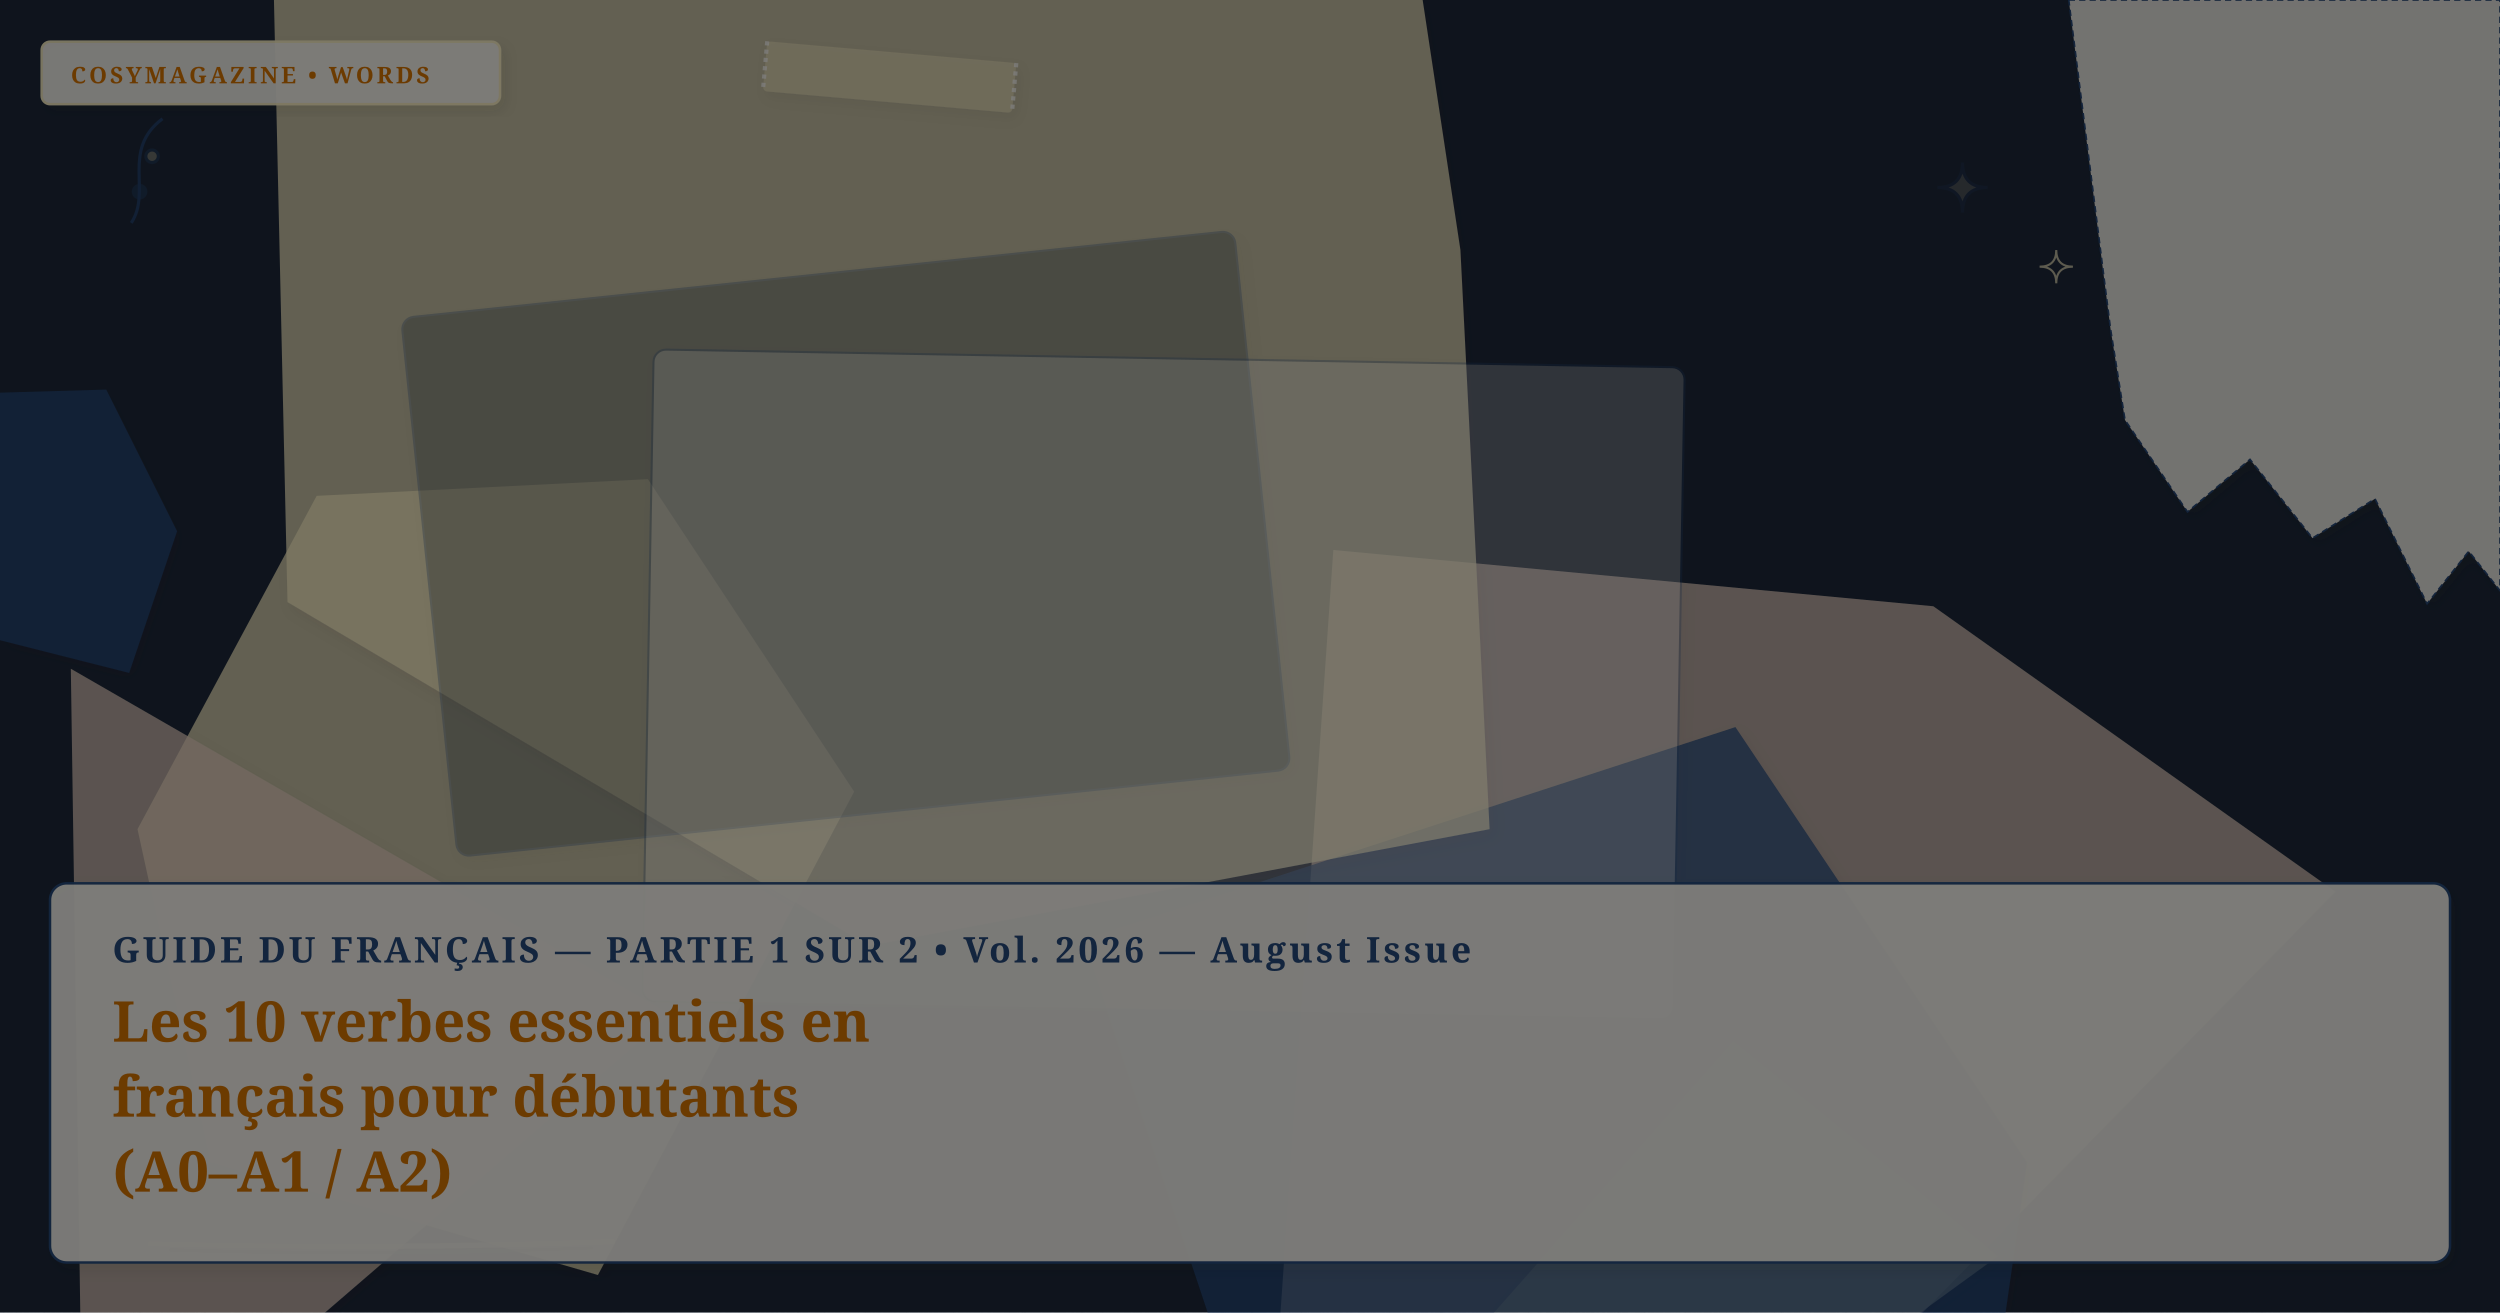
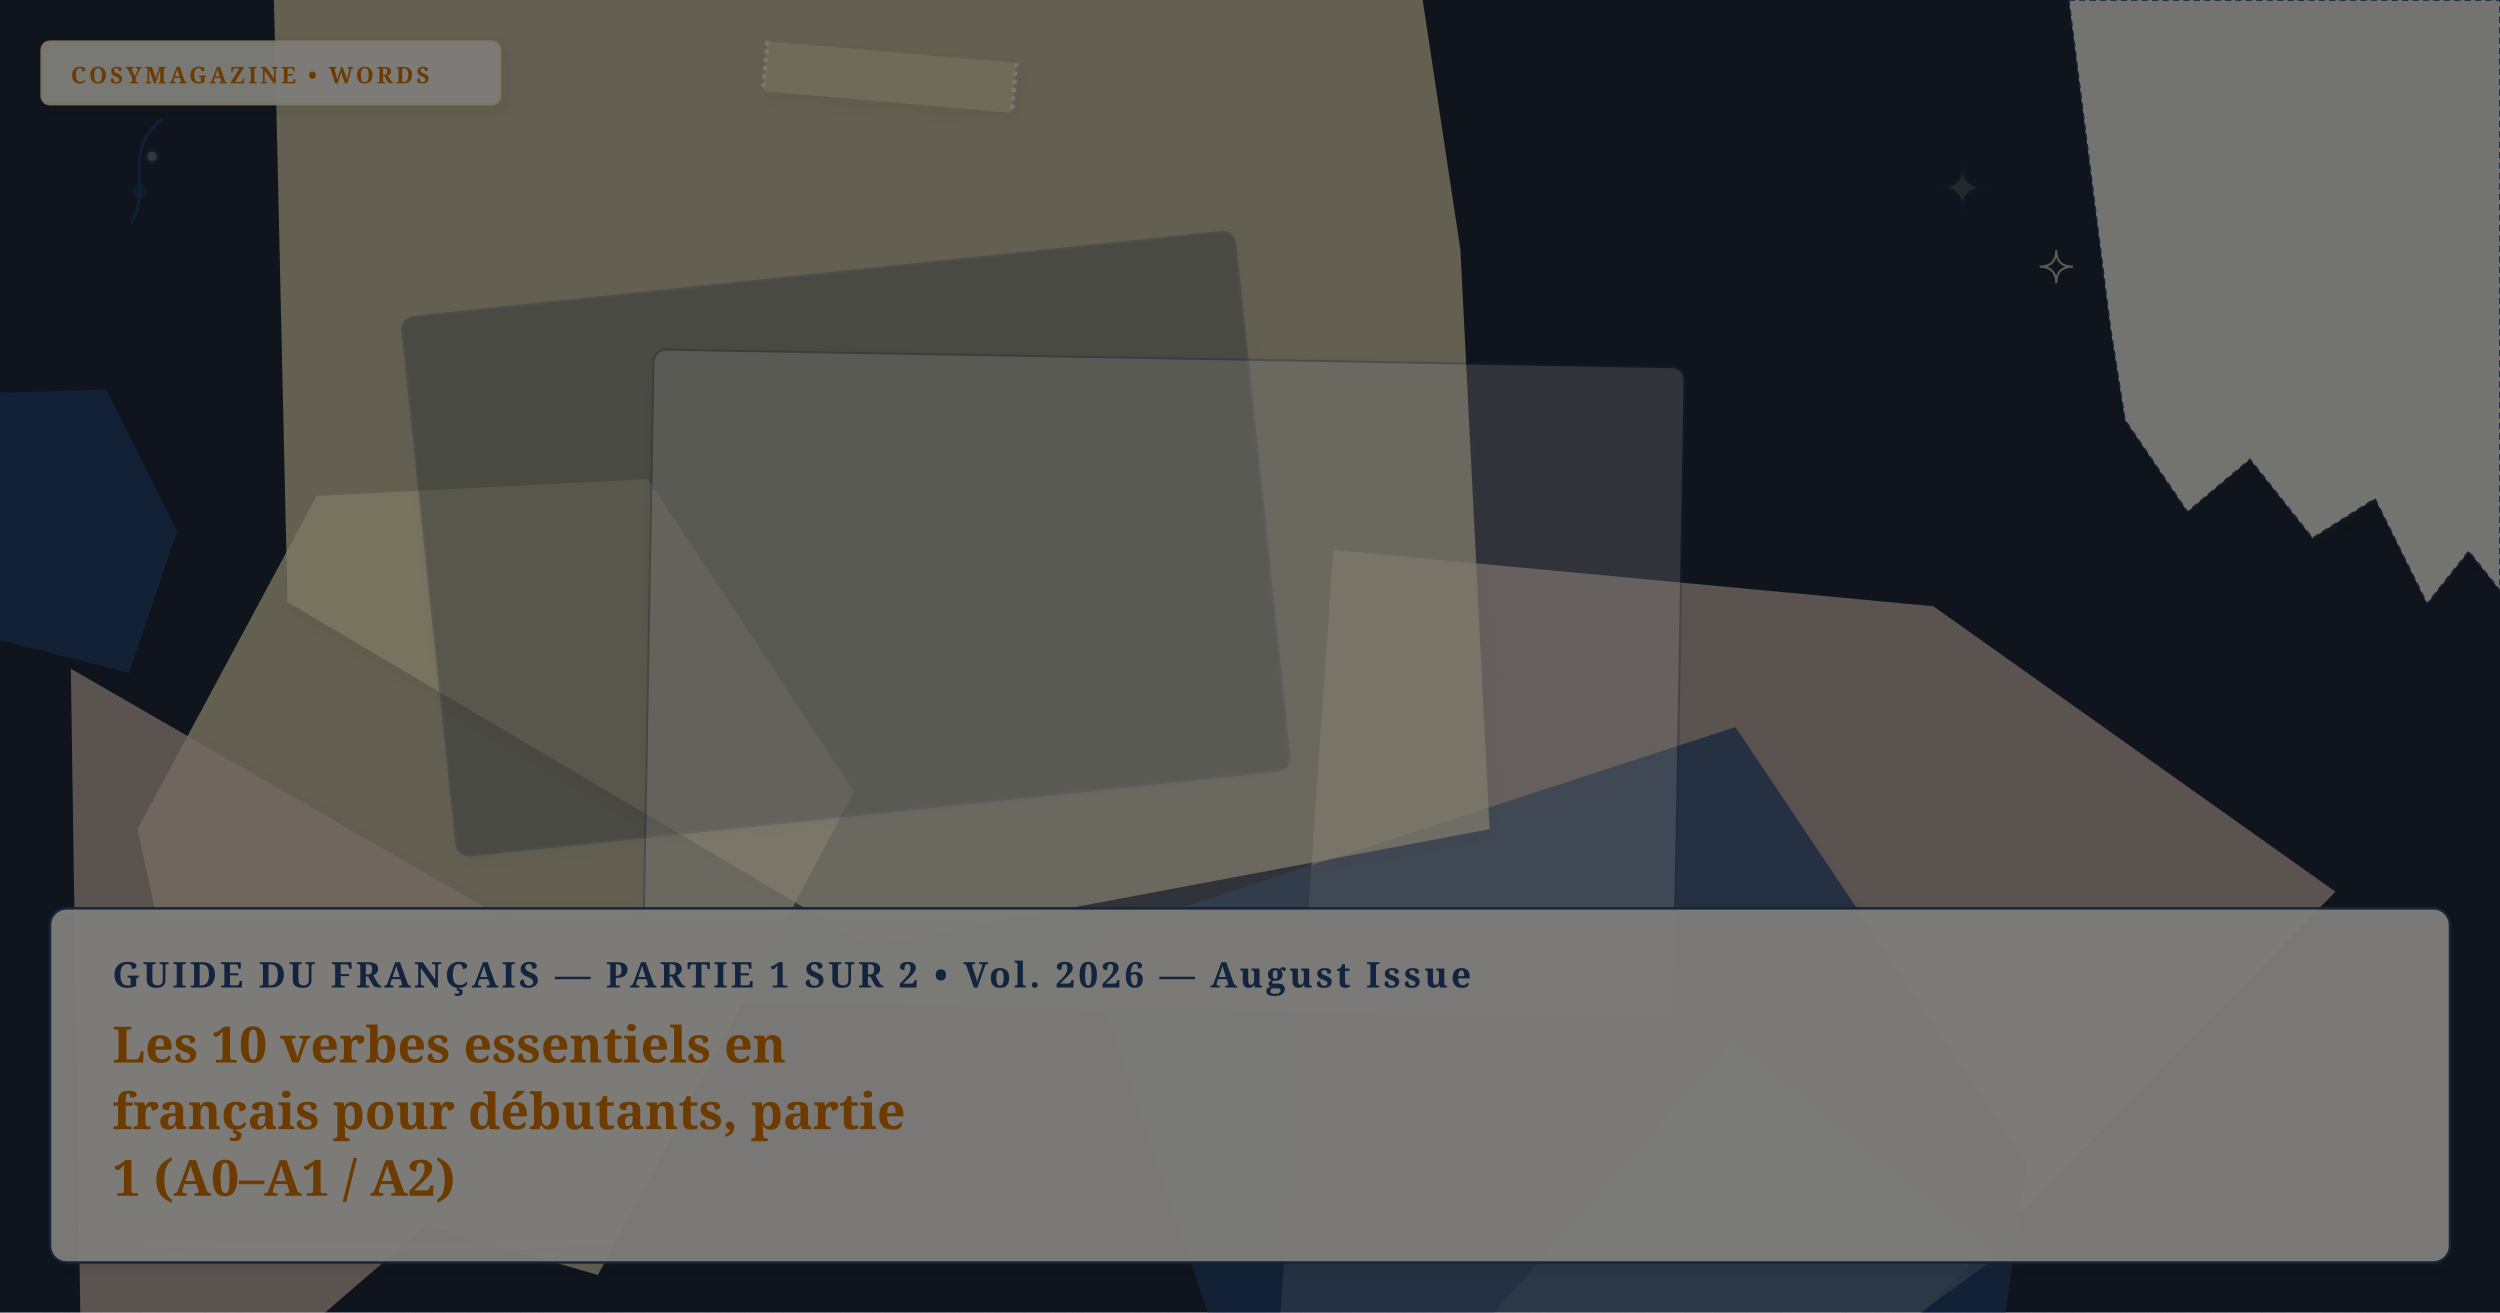
<svg xmlns="http://www.w3.org/2000/svg" viewBox="0 0 1200 630" width="100%" height="100%" preserveAspectRatio="xMidYMid slice" class="cosy-cover-art" data-motif="editorial-stars" data-seed="top-10-verbs-fr" data-lang="fr">
  <defs>
    <filter id="soft-shadow" x="-20%" y="-20%" width="140%" height="140%">
      <feDropShadow dx="2" dy="3" stdDeviation="3" flood-color="#3C281E" flood-opacity="0.10" />
    </filter>
    <filter id="paper-grain" x="0%" y="0%" width="100%" height="100%">
      <feTurbulence type="fractalNoise" baseFrequency="0.65" numOctaves="3" result="noise" />
      <feColorMatrix type="saturate" values="0" />
      <feComponentTransfer>
        <feFuncA type="linear" slope="0.05" />
      </feComponentTransfer>
      <feBlend mode="multiply" in="SourceGraphic" result="blend" />
    </filter>
  </defs>
  <style>
        @media (prefers-reduced-motion: reduce) {
          .cosy-cover-art * { animation: none !important; transition: none !important; }
        }
      </style>
  <rect width="1200" height="630" fill="#1e293b" />
  <polygon points="1121,428 865,689 612,668 640,264 928,291" fill="#E8D2C2" opacity="0.75" style="filter: drop-shadow(2px 3px 3px rgba(60,40,30,0.08));" />
  <polygon points="959,603 842,688 711,637 832,500" fill="#fef3c7" opacity="0.75" style="filter: drop-shadow(2px 3px 3px rgba(60,40,30,0.08));" />
  <polygon points="410,380 287,612 101,558 66,398 152,238 311,230" fill="#fef3c7" opacity="0.75" style="filter: drop-shadow(2px 3px 3px rgba(60,40,30,0.08));" />
  <polygon points="973,558 929,865 594,673 520,451 833,349" fill="#274B7D" opacity="0.75" style="filter: drop-shadow(2px 3px 3px rgba(60,40,30,0.08));" />
  <polygon points="701,120 715,398 417,454 138,289 131,-22 439,-189 656,-178" fill="#fef3c7" opacity="0.75" style="filter: drop-shadow(2px 3px 3px rgba(60,40,30,0.08));" />
  <polygon points="322,487 40,730 34,321" fill="#E8D2C2" opacity="0.75" style="filter: drop-shadow(2px 3px 3px rgba(60,40,30,0.08));" />
  <polygon points="85,255 62,323 -17,303 -39,248 -18,189 51,187" fill="#274B7D" opacity="0.75" style="filter: drop-shadow(2px 3px 3px rgba(60,40,30,0.08));" />
  <g transform="rotate(-6 406 261)">
    <rect x="205" y="131" width="402" height="260" rx="6" fill="#1e293b" opacity="0.3" stroke="#274B7D" stroke-width="1" filter="url(#soft-shadow)" />
  </g>
  <g transform="rotate(1 558.5 328.5)">
    <rect x="311" y="172" width="495" height="313" rx="6" fill="#FFFFFF" opacity="0.3" stroke="#274B7D" stroke-width="1" filter="url(#soft-shadow)" />
  </g>
  <g class="cover-torn-paper" filter="url(#soft-shadow)">
    <polygon points="993,0 1200,0 1200,283.5 1185,264.6 1165,289.8 1140,239.4 1110,258.3 1080,220.5 1050,245.7 1020,201.6 1013,157.5 993,0" fill="#FCF9F2" opacity="0.9" stroke="#274B7D" stroke-width="0.8" stroke-dasharray="3 2" />
  </g>
  <g transform="rotate(5 427 37)" filter="url(#soft-shadow)">
    <rect x="367" y="25" width="120" height="24" rx="2" fill="#fef3c7" opacity="0.45" />
    <line x1="367" y1="25" x2="367" y2="49" stroke="#FFFFFF" stroke-width="2" stroke-dasharray="2 2" opacity="0.7" />
    <line x1="487" y1="25" x2="487" y2="49" stroke="#FFFFFF" stroke-width="2" stroke-dasharray="2 2" opacity="0.7" />
  </g>
  <g class="cover-tiny-doodles" stroke="#274B7D" stroke-width="1.5" fill="none" opacity="0.7">
    <path d="M 942 78 Q 942 90 954 90 Q 942 90 942 102 Q 942 90 930 90 Q 942 90 942 78 Z" fill="#fef3c7" opacity="0.3" />
    <path d="M 987 120 Q 987 128 995 128 Q 987 128 987 136 Q 987 128 979 128 Q 987 128 987 120 Z" stroke="#fef3c7" stroke-width="1" />
    <path d="M 63 107 C 73 92, 58 72, 78 57" />
    <circle cx="67" cy="92" r="3" fill="#274B7D" opacity="0.5" />
    <circle cx="73" cy="75" r="3" fill="#fef3c7" opacity="0.5" />
  </g>
  <g class="cover-sketchy-underline">
    <path d="M 72 597 Q 183 600 294 596" stroke="#fef3c7" stroke-width="2.5" stroke-linecap="round" fill="none" opacity="0.75" />
    <path d="M 82 600 Q 183 603 284 599" stroke="#274B7D" stroke-width="1.5" stroke-linecap="round" fill="none" opacity="0.5" />
  </g>
  <g class="cover-masthead-label" filter="url(#soft-shadow)">
    <rect x="20" y="20" width="220" height="30" rx="4" fill="#FCF9F2" opacity="0.95" stroke="#fef3c7" stroke-width="1.2" />
    <text x="34" y="40" fill="#d97706" font-family="Fraunces, 'Lora', Georgia, serif" font-size="11" font-weight="bold" letter-spacing="1.4">COSYMAGAZINE • WORDS</text>
  </g>
  <g class="cover-text-overlay" filter="url(#soft-shadow)">
-     <rect class="cover-overlay-box" x="24" y="424" width="1152" height="182" rx="8" fill="#FCF9F2" opacity="0.96" stroke="#274B7D" stroke-width="1.2" />
-     <text x="54" y="462" fill="#274B7D" font-family="Fraunces, 'Lora', Georgia, serif" font-size="17" font-weight="bold" letter-spacing="1.5">GUIDE DU FRANÇAIS — PARTIE 1 SUR 2 • Vol. 2026 — August Issue</text>
-     <text x="54" y="500" fill="#d97706" font-family="Fraunces, 'Lora', Georgia, serif" font-size="27" font-weight="bold">Les 10 verbes essentiels en</text>
-     <text x="54" y="536" fill="#d97706" font-family="Fraunces, 'Lora', Georgia, serif" font-size="27" font-weight="bold">français pour débutants</text>
-     <text x="54" y="572" fill="#d97706" font-family="Fraunces, 'Lora', Georgia, serif" font-size="27" font-weight="bold">(A0–A1 / A2)</text>
+     <rect class="cover-overlay-box" x="24" y="436" width="1152" height="170" rx="8" fill="#FCF9F2" opacity="0.96" stroke="#274B7D" stroke-width="1.2" />
+     <text x="54" y="474" fill="#274B7D" font-family="Fraunces, 'Lora', Georgia, serif" font-size="17" font-weight="bold" letter-spacing="1.5">GUIDE DU FRANÇAIS — PARTIE 1 SUR 2 • Vol. 2026 — August Issue</text>
+     <text x="54" y="510" fill="#d97706" font-family="Fraunces, 'Lora', Georgia, serif" font-size="24" font-weight="bold">Les 10 verbes essentiels en</text>
+     <text x="54" y="542" fill="#d97706" font-family="Fraunces, 'Lora', Georgia, serif" font-size="24" font-weight="bold">français pour débutants, partie</text>
+     <text x="54" y="574" fill="#d97706" font-family="Fraunces, 'Lora', Georgia, serif" font-size="24" font-weight="bold">1 (A0–A1 / A2)</text>
  </g>
  <rect width="1200" height="630" filter="url(#paper-grain)" opacity="0.5" pointer-events="none" />
</svg>
